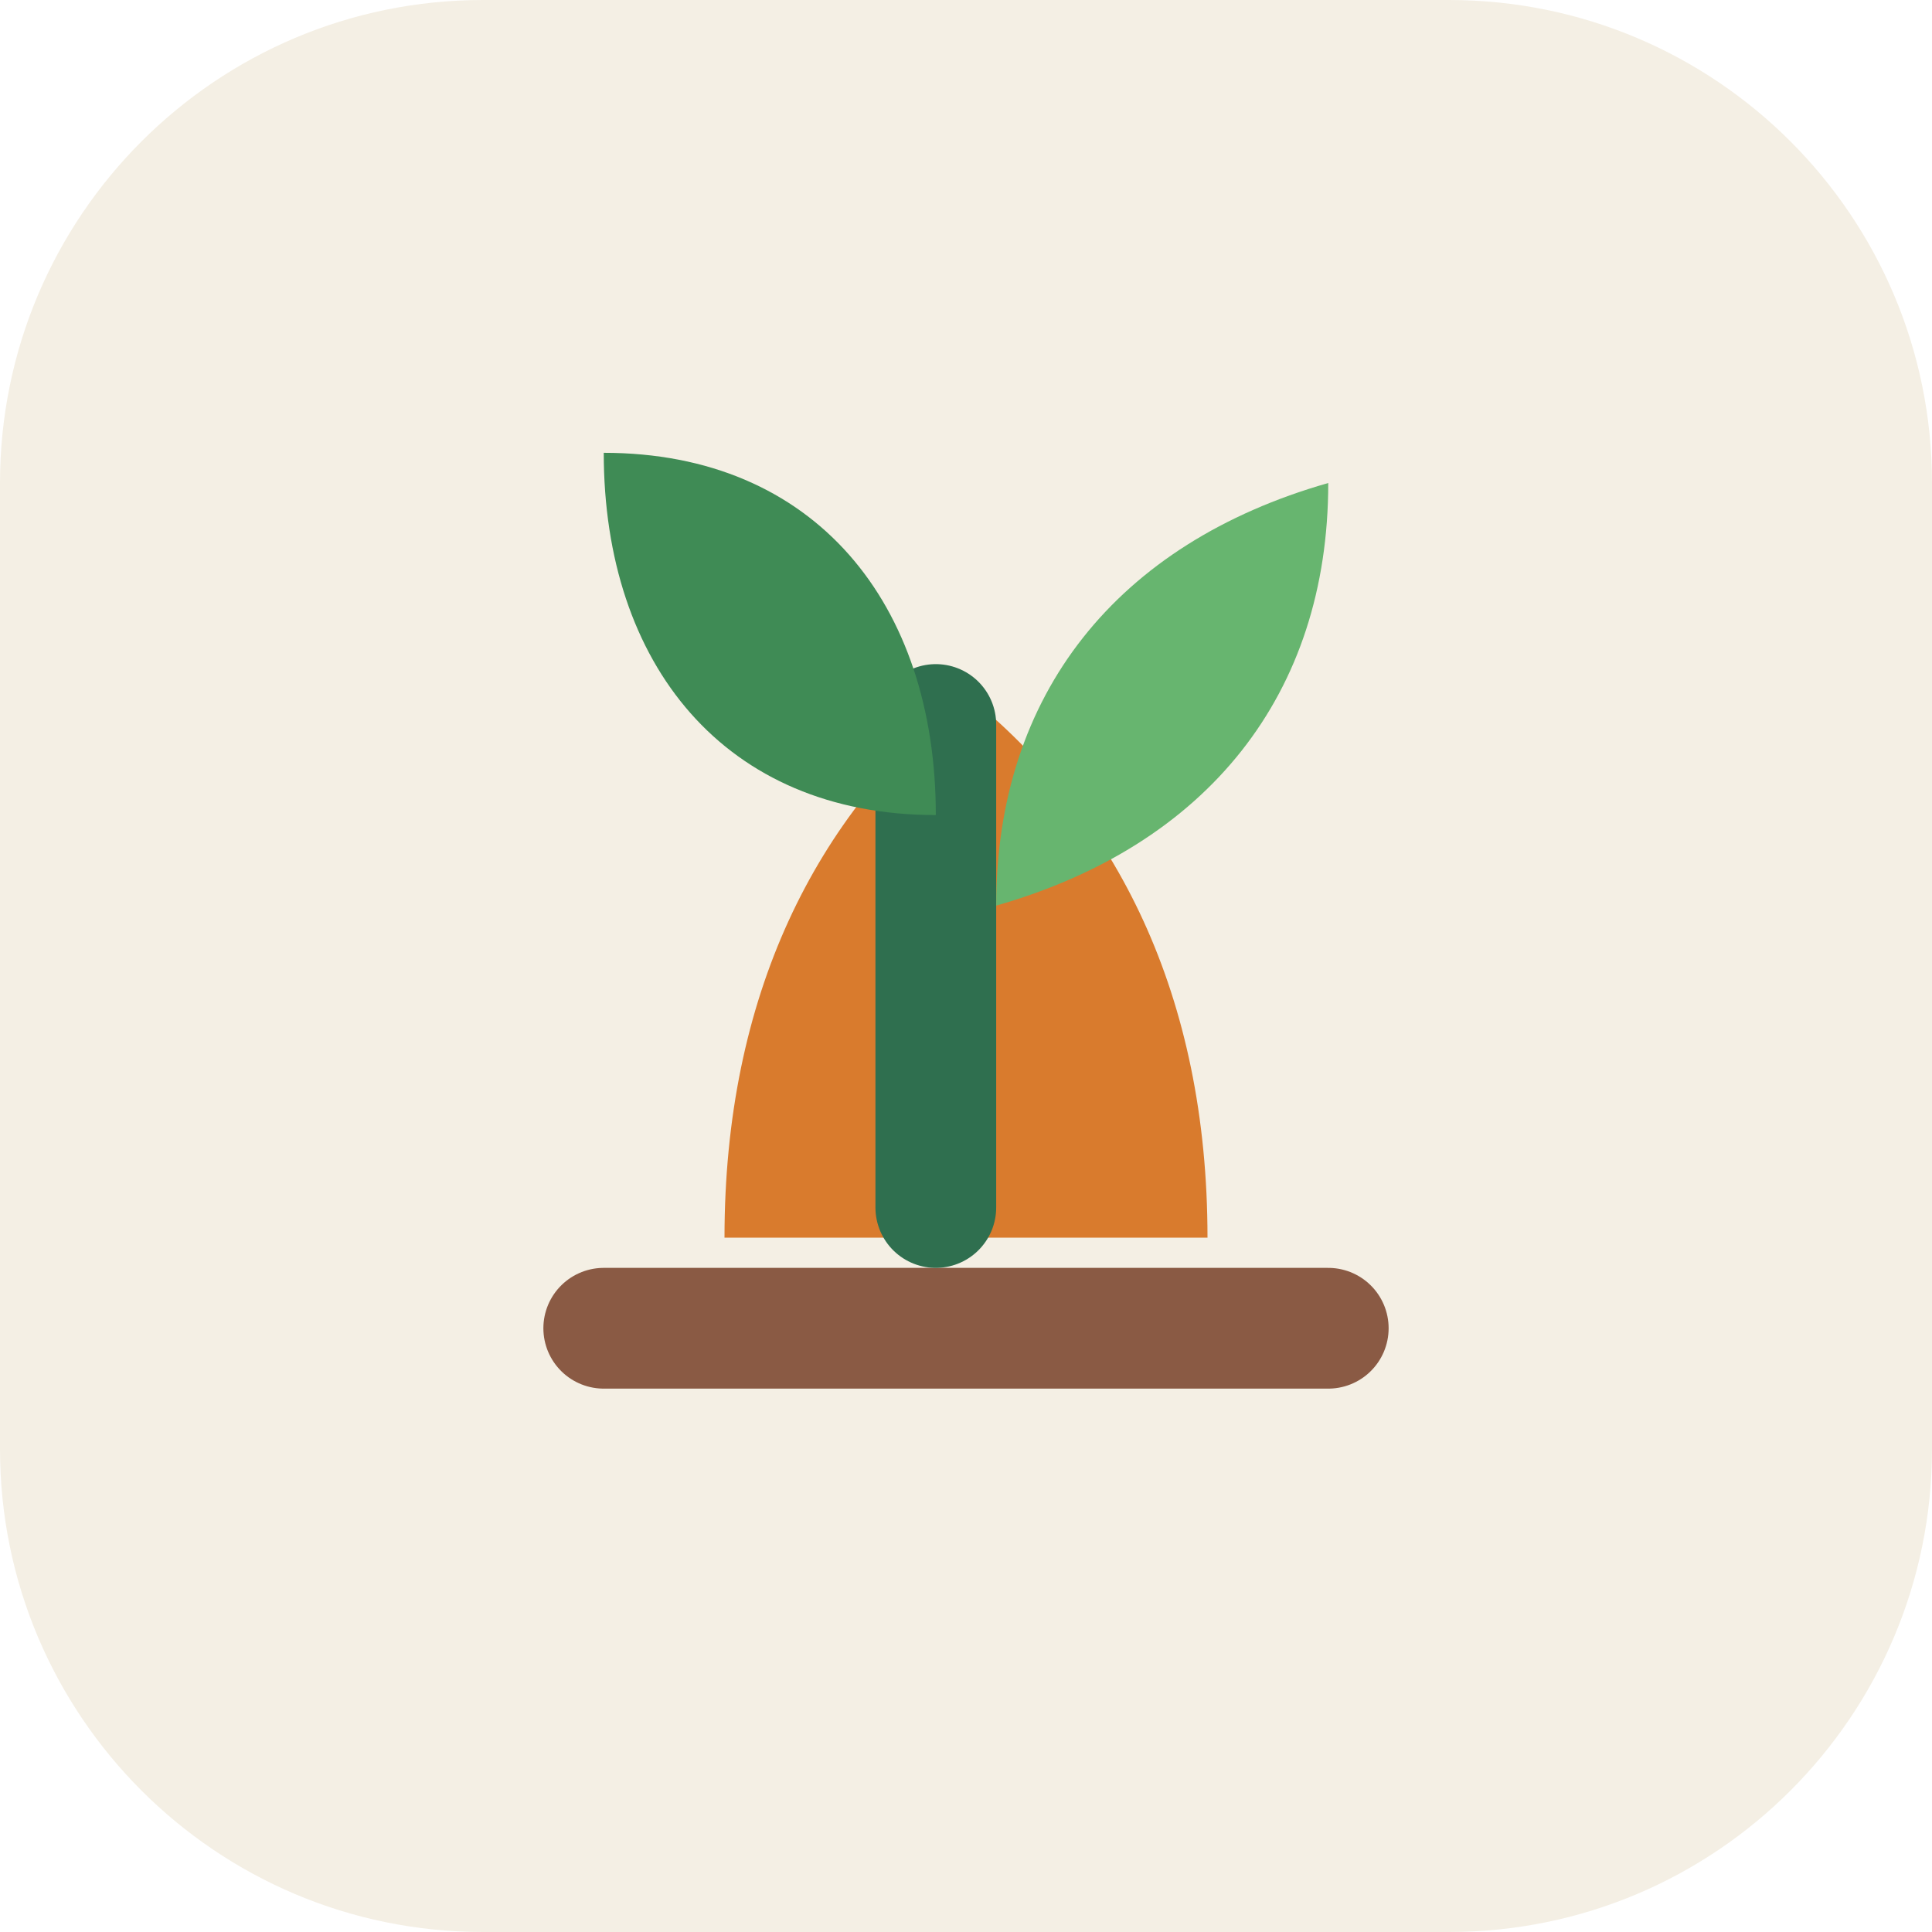
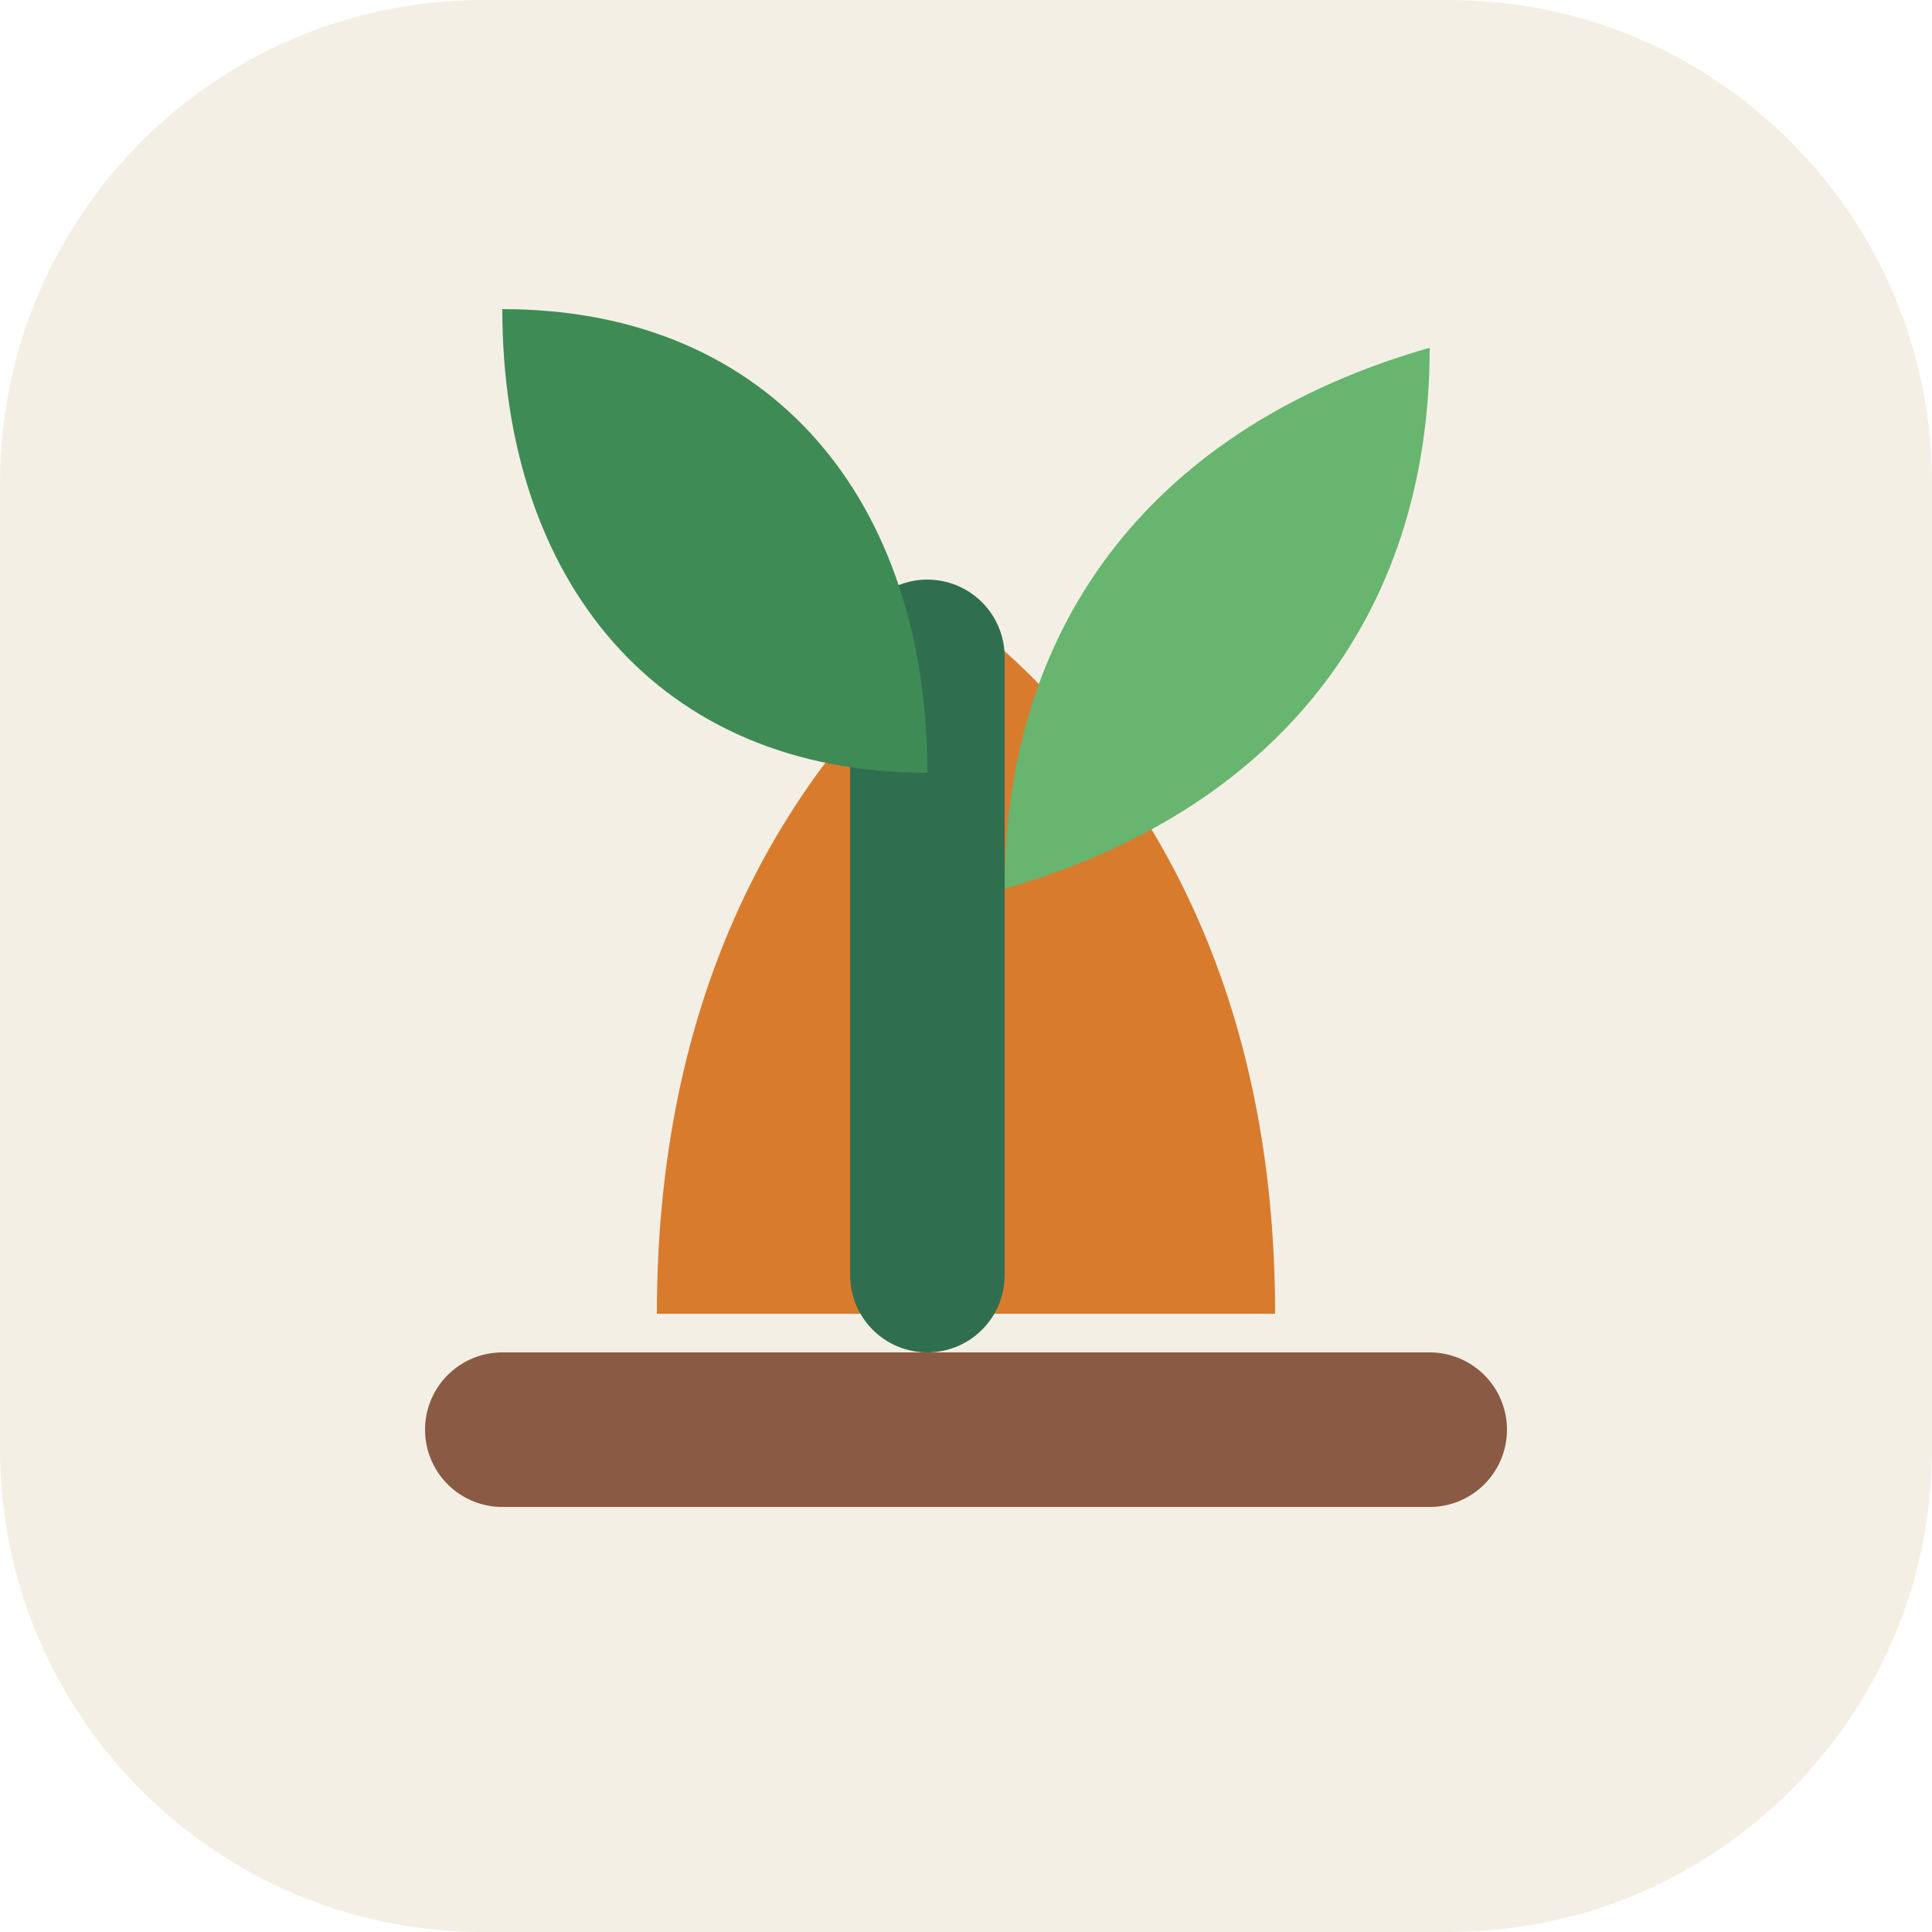
<svg xmlns="http://www.w3.org/2000/svg" viewBox="0 0 64 64">
  <rect width="64" height="64" rx="16" fill="#f4efe4" />
-   <path d="M20 44h24" fill="none" stroke="#8a5a44" stroke-linecap="round" stroke-width="4" />
-   <path d="M24 41c0-8 3-14 8-18 5 4 8 10 8 18" fill="#d97b2d" />
-   <path d="M31 40V24" fill="none" stroke="#2f6f4f" stroke-linecap="round" stroke-width="4" />
-   <path d="M31 27c-7 0-11-5-11-12 7 0 11 5 11 12Z" fill="#3f8b55" />
-   <path d="M33 30c0-7 4-12 11-14 0 7-4 12-11 14Z" fill="#67b56f" />
+   <g transform="translate(32 32) scale(1.28) translate(-32 -32)">
+     <path d="M20 44h24" fill="none" stroke="#8a5a44" stroke-linecap="round" stroke-width="4" />
+     <path d="M24 41c0-8 3-14 8-18 5 4 8 10 8 18" fill="#d97b2d" />
+     <path d="M31 40V24" fill="none" stroke="#2f6f4f" stroke-linecap="round" stroke-width="4" />
+     <path d="M31 27c-7 0-11-5-11-12 7 0 11 5 11 12Z" fill="#3f8b55" />
+     <path d="M33 30c0-7 4-12 11-14 0 7-4 12-11 14Z" fill="#67b56f" />
+   </g>
</svg>
